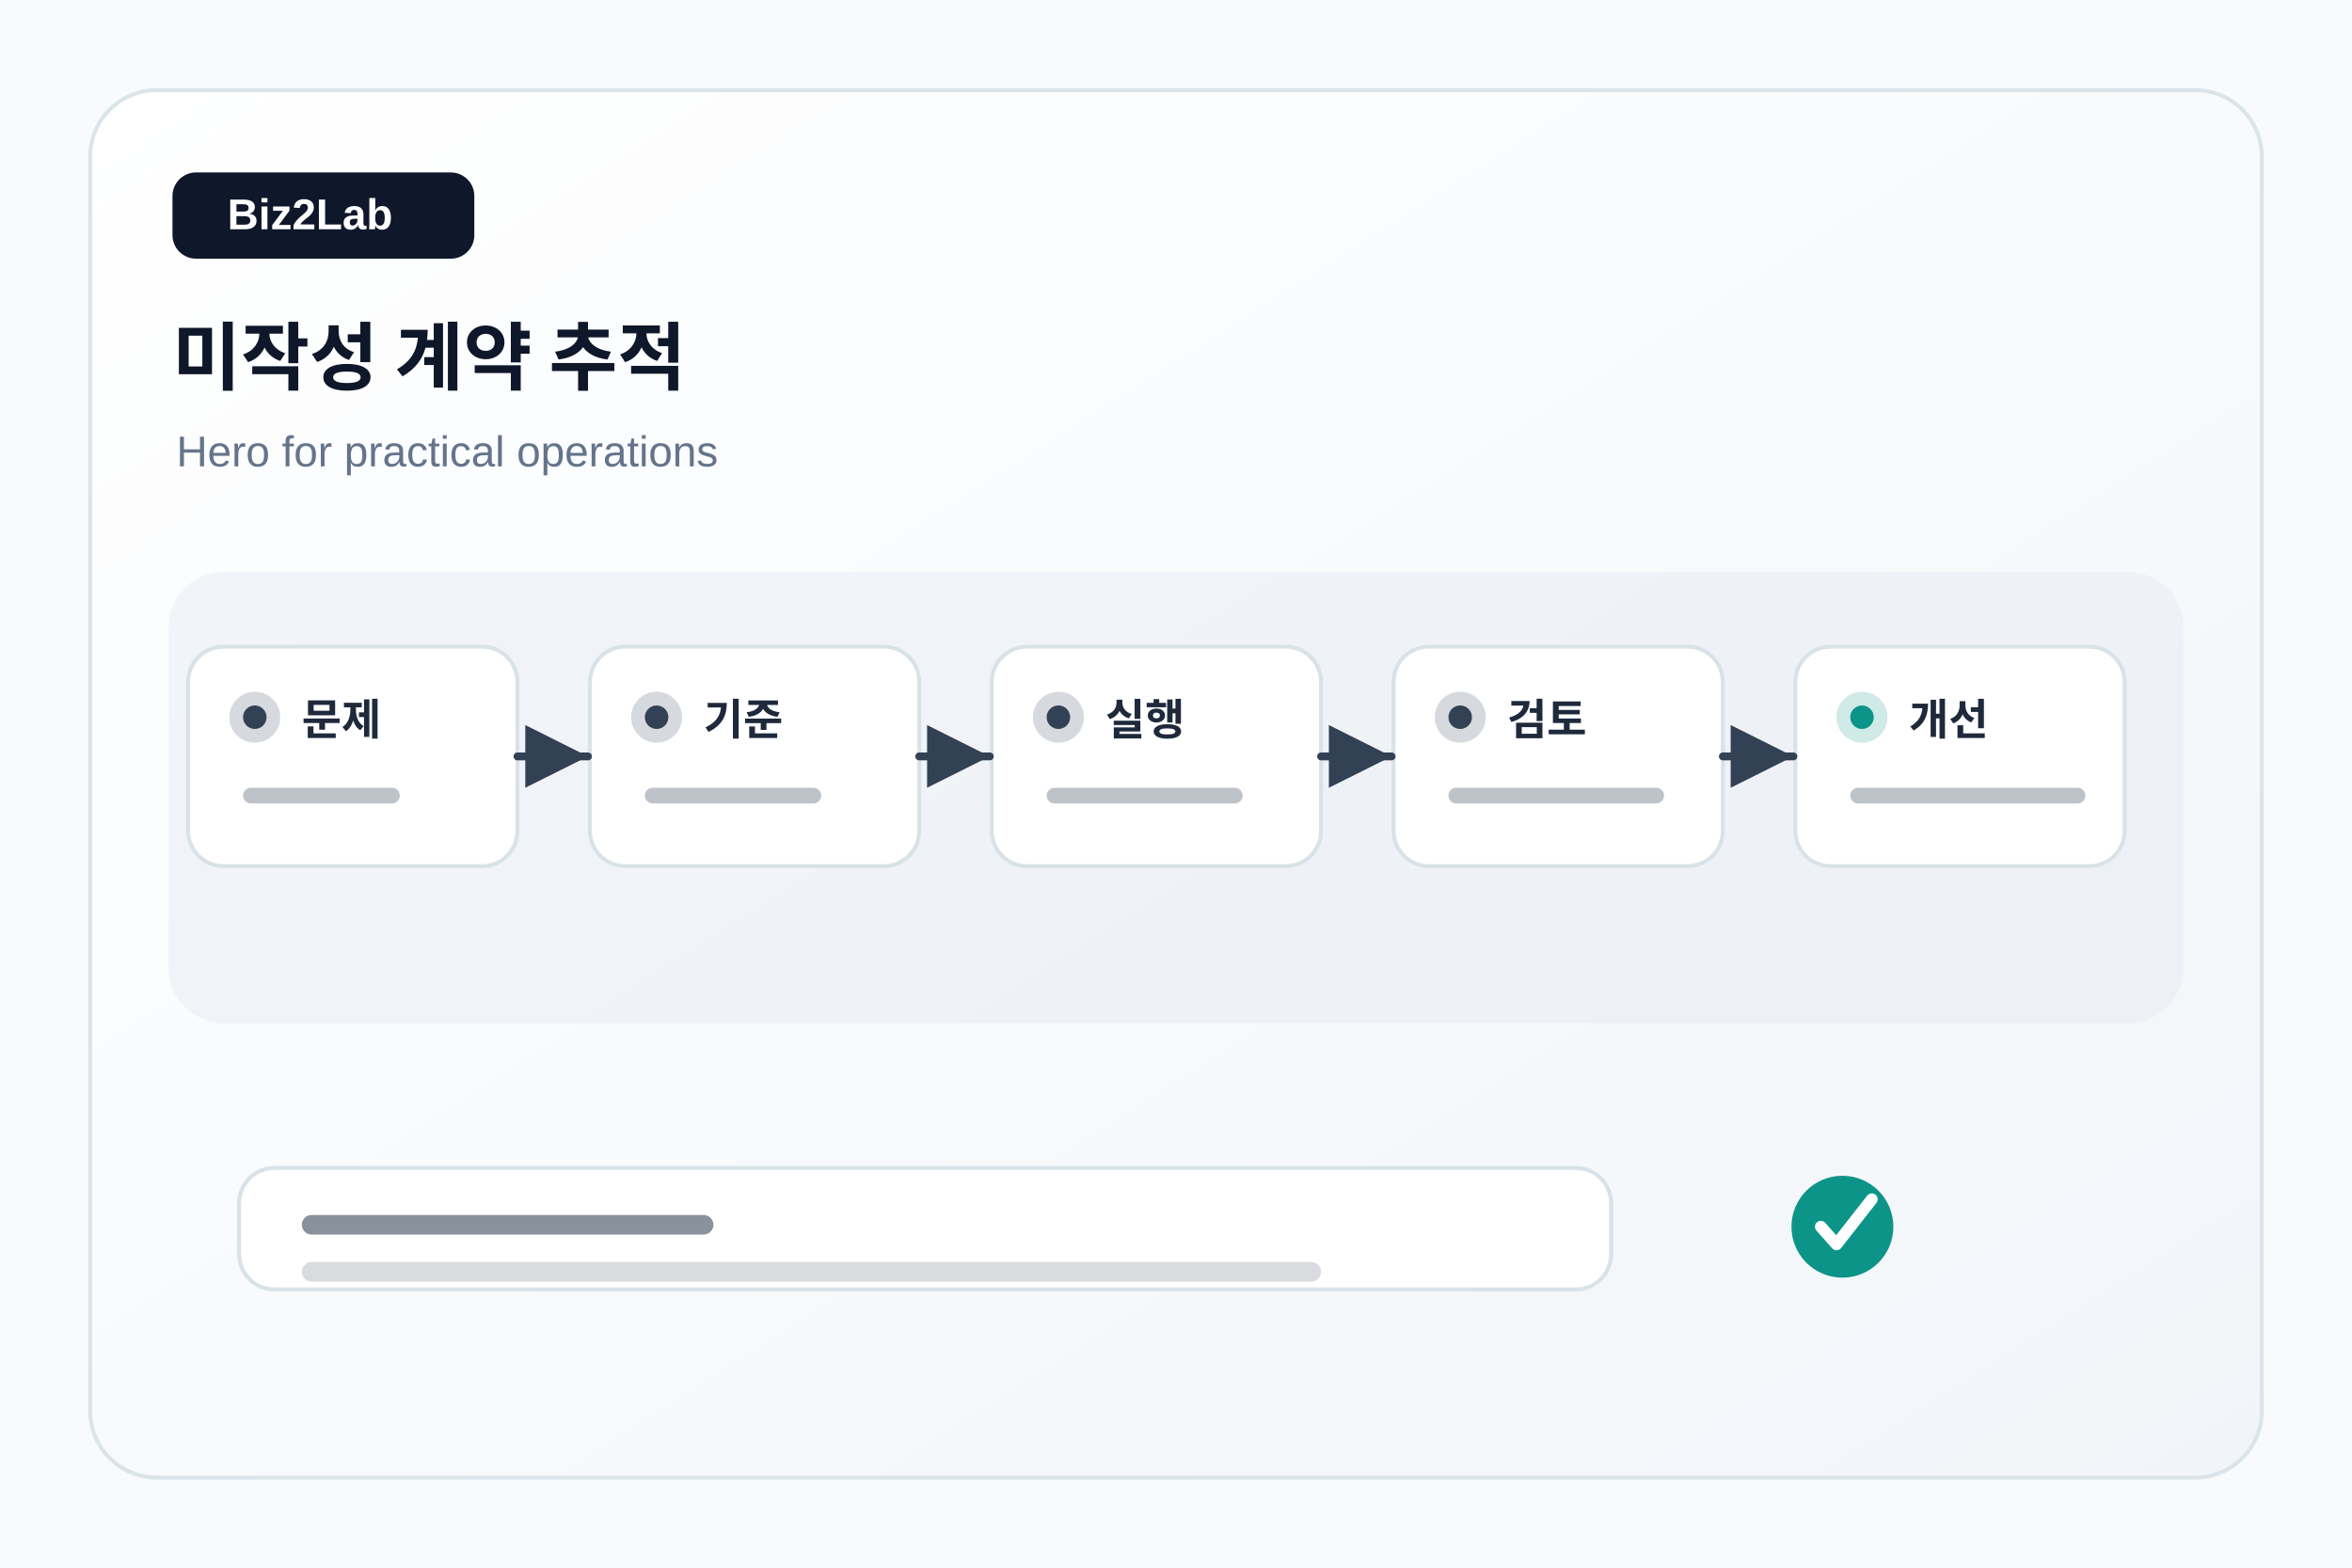
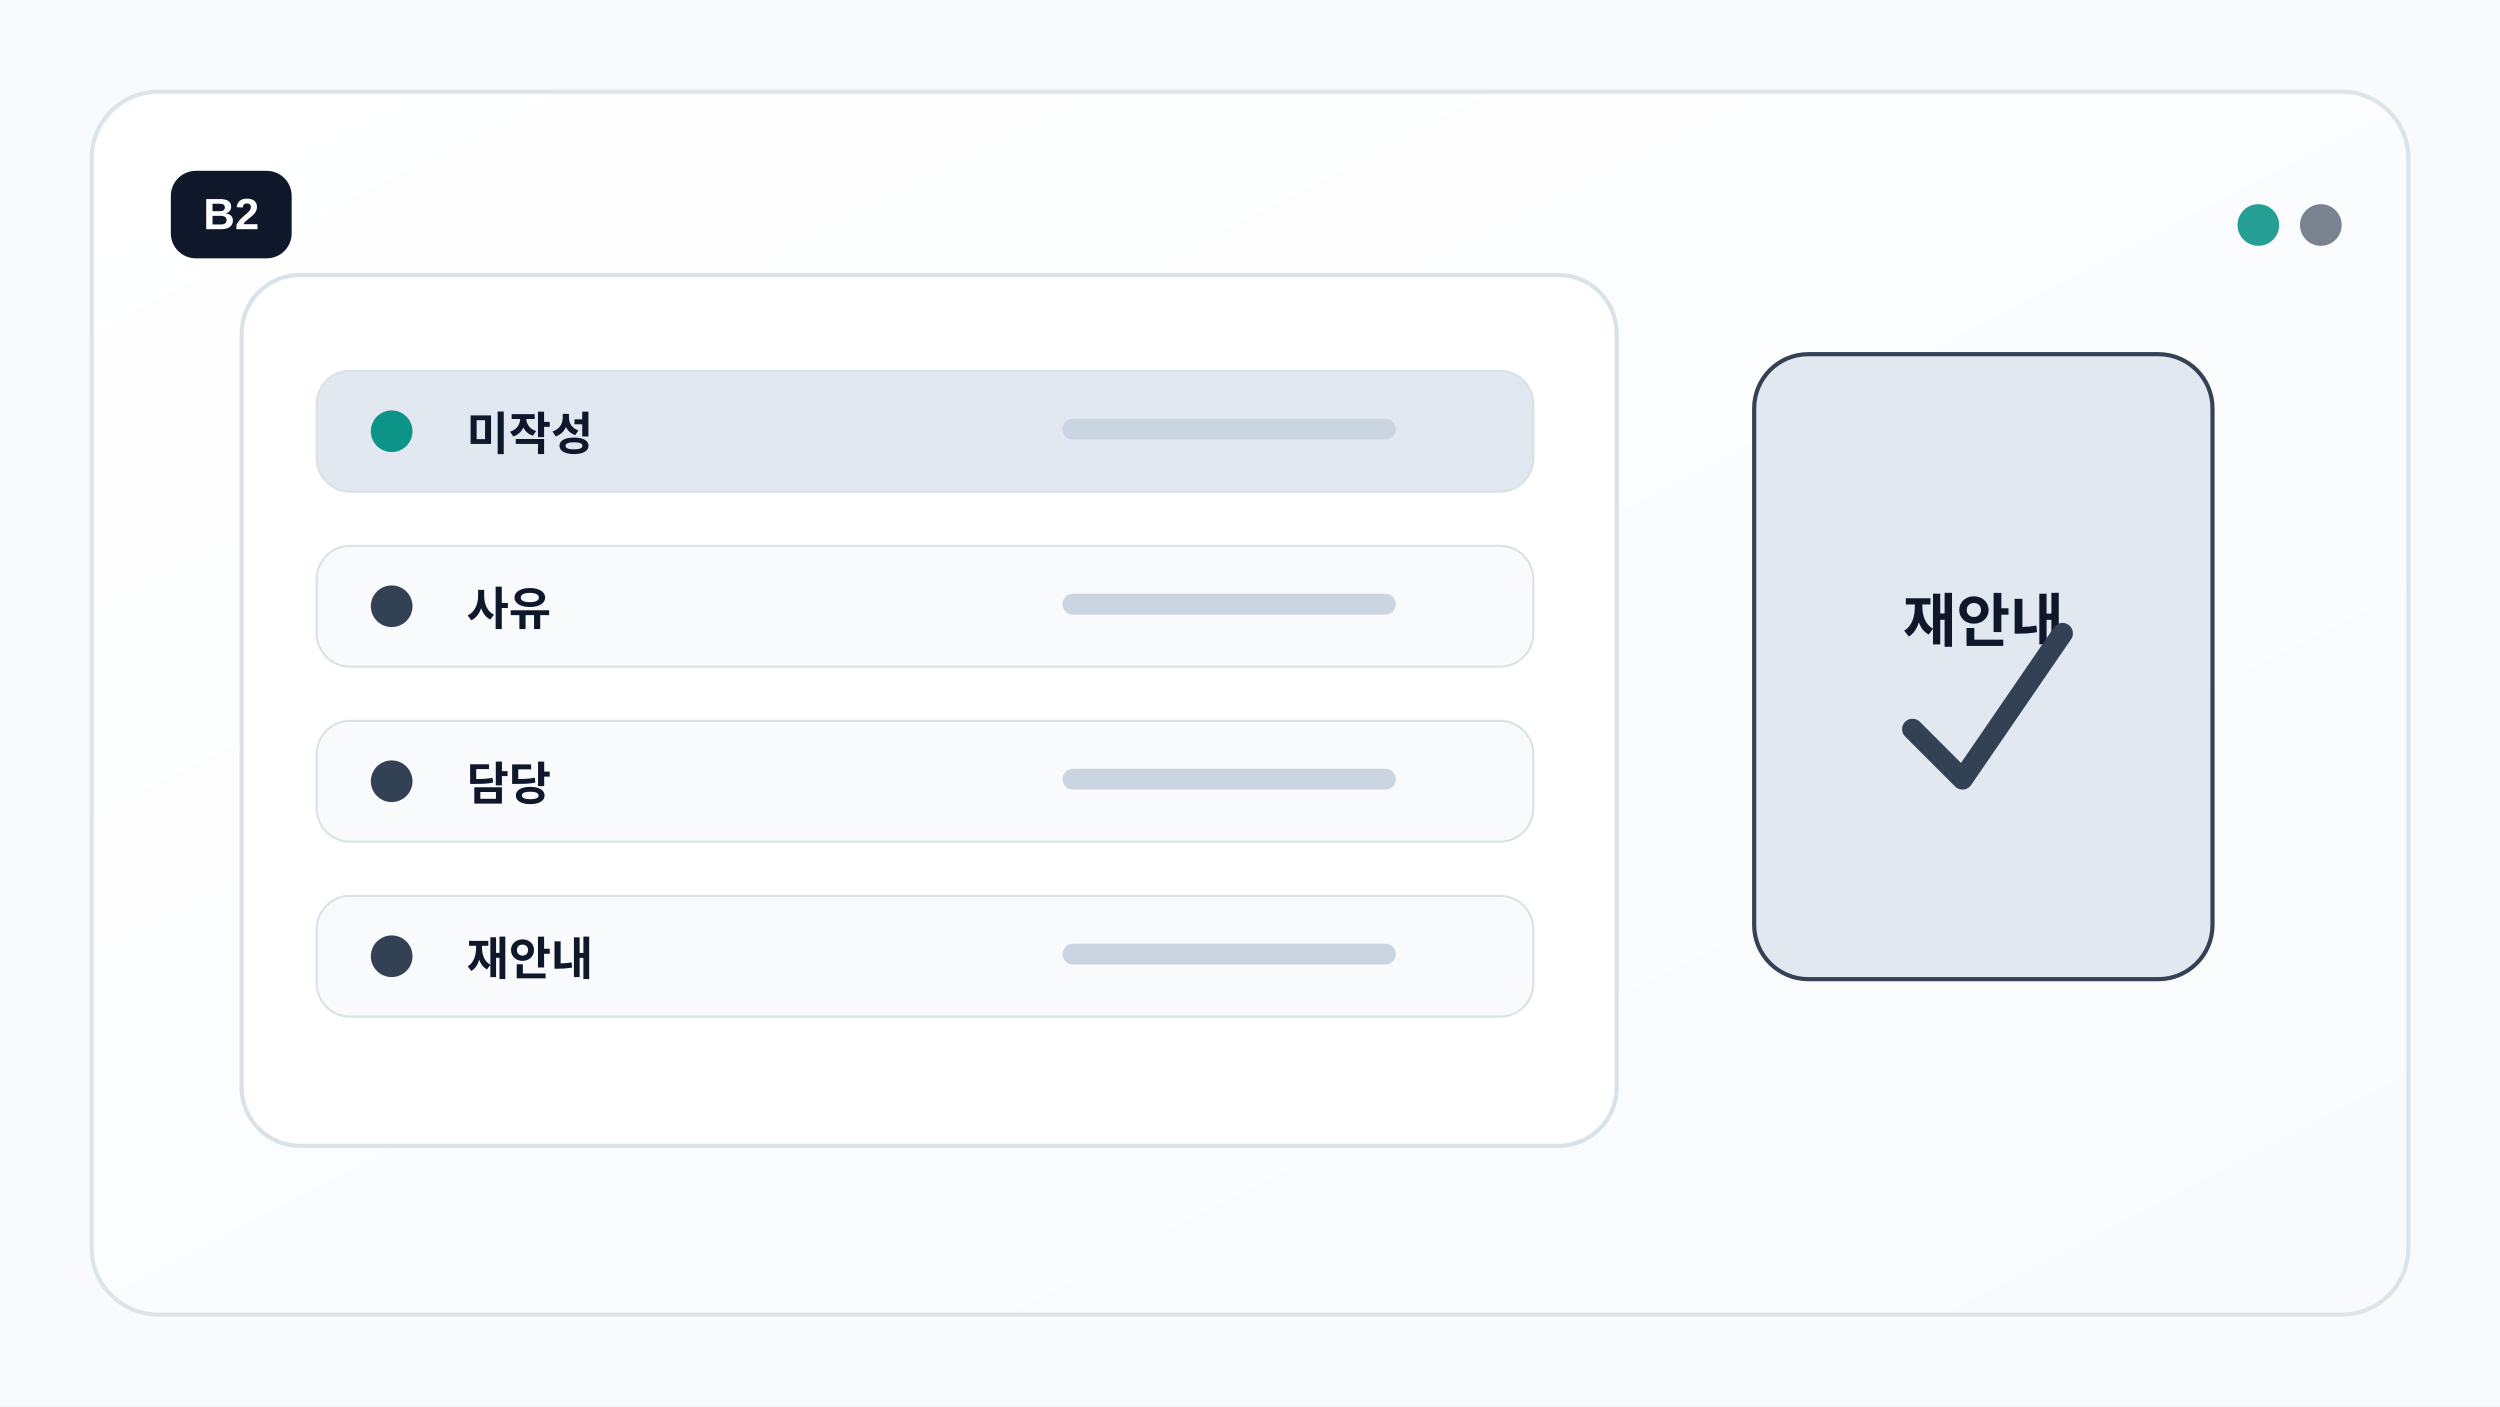
- <svg xmlns="http://www.w3.org/2000/svg" width="1200" height="800" viewBox="0 0 1200 800" role="img">
+ <svg xmlns="http://www.w3.org/2000/svg" width="1200" height="675" viewBox="0 0 1200 675" role="img">
  <defs>
    <marker id="arrow" markerWidth="12" markerHeight="12" refX="10" refY="6" orient="auto" markerUnits="strokeWidth">
      <path d="M2,2 L10,6 L2,10 Z" fill="#334155" />
    </marker>
-     <linearGradient id="bg" x1="0" x2="1" y1="0" y2="1">
+     <linearGradient id="panel" x1="0" x2="1" y1="0" y2="1">
      <stop offset="0" stop-color="#ffffff" />
-       <stop offset="1" stop-color="#f1f5f9" />
+       <stop offset="1" stop-color="#f8fafc" />
    </linearGradient>
  </defs>
-   <rect width="1200" height="800" fill="#f8fafc" />
-   <rect x="46" y="46" width="1108" height="708" rx="34" fill="url(#bg)" stroke="#dbe4e8" stroke-width="2" />
-   <rect x="88" y="88" width="154" height="44" rx="12" fill="#0f172a" />
-   <text x="116" y="117" fill="#ffffff" font-family="Arial, sans-serif" font-size="22" font-weight="800">Biz2Lab</text>
-   <text x="88" y="196" fill="#0f172a" font-family="Arial, 'Malgun Gothic', sans-serif" font-size="38" font-weight="800">미작성 계약 추적</text>
-   <text x="90" y="238" fill="#64748b" font-family="Arial, sans-serif" font-size="22">Hero for practical operations</text>
-   <rect x="86" y="292" width="1028" height="230" rx="28" fill="#e2e8f0" opacity="0.42" />
-   <g>
-     <rect x="96" y="330" width="168" height="112" rx="18" fill="#ffffff" stroke="#d8e2e7" stroke-width="2" />
-     <circle cx="130" cy="366" r="13" fill="#334155" opacity="0.2" />
-     <circle cx="130" cy="366" r="6" fill="#334155" />
-     <text x="154" y="375" fill="#1e293b" font-family="Arial, 'Malgun Gothic', sans-serif" font-size="22" font-weight="700">문제</text>
-     <rect x="124" y="402" width="80" height="8" rx="4" fill="#334155" opacity="0.32" />
+   <rect width="1200" height="675" fill="#f8fafc" />
+   <rect x="44" y="44" width="1112" height="587" rx="32" fill="url(#panel)" stroke="#dbe4e8" stroke-width="2" />
+   <rect x="82" y="82" width="58" height="42" rx="12" fill="#0f172a" />
+   <text x="111" y="110" text-anchor="middle" fill="#ffffff" font-family="Arial, 'Malgun Gothic', sans-serif" font-size="21" font-weight="700">B2</text>
+   <g opacity="0.9">
+     <circle cx="1084" cy="108" r="10" fill="#0d9488" />
+     <circle cx="1114" cy="108" r="10" fill="#334155" opacity="0.72" />
  </g>
-   <g>
-     <rect x="301" y="330" width="168" height="112" rx="18" fill="#ffffff" stroke="#d8e2e7" stroke-width="2" />
-     <circle cx="335" cy="366" r="13" fill="#334155" opacity="0.2" />
-     <circle cx="335" cy="366" r="6" fill="#334155" />
-     <text x="359" y="375" fill="#1e293b" font-family="Arial, 'Malgun Gothic', sans-serif" font-size="22" font-weight="700">기준</text>
-     <rect x="329" y="402" width="90" height="8" rx="4" fill="#334155" opacity="0.32" />
+   <g data-family="unsigned-follow-up-board">
+     <rect x="116" y="132" width="660" height="418" rx="28" fill="#ffffff" stroke="#d8e2e7" stroke-width="2" />
+     <rect x="152" y="178" width="584" height="58" rx="16" fill="#e2e8f0" stroke="#d8e2e7" />
+     <circle cx="188" cy="207" r="10" fill="#0d9488" />
+     <text x="224" y="216" text-anchor="start" fill="#0f172a" font-family="Arial, 'Malgun Gothic', sans-serif" font-size="22" font-weight="700">미작성</text>
+     <rect x="510" y="201" width="160" height="10" rx="5" fill="#cbd5e1" />
+     <rect x="152" y="262" width="584" height="58" rx="16" fill="#f8fafc" stroke="#d8e2e7" />
+     <circle cx="188" cy="291" r="10" fill="#334155" />
+     <text x="224" y="300" text-anchor="start" fill="#0f172a" font-family="Arial, 'Malgun Gothic', sans-serif" font-size="22" font-weight="700">사유</text>
+     <rect x="510" y="285" width="160" height="10" rx="5" fill="#cbd5e1" />
+     <rect x="152" y="346" width="584" height="58" rx="16" fill="#f8fafc" stroke="#d8e2e7" />
+     <circle cx="188" cy="375" r="10" fill="#334155" />
+     <text x="224" y="384" text-anchor="start" fill="#0f172a" font-family="Arial, 'Malgun Gothic', sans-serif" font-size="22" font-weight="700">담당</text>
+     <rect x="510" y="369" width="160" height="10" rx="5" fill="#cbd5e1" />
+     <rect x="152" y="430" width="584" height="58" rx="16" fill="#f8fafc" stroke="#d8e2e7" />
+     <circle cx="188" cy="459" r="10" fill="#334155" />
+     <text x="224" y="468" text-anchor="start" fill="#0f172a" font-family="Arial, 'Malgun Gothic', sans-serif" font-size="22" font-weight="700">재안내</text>
+     <rect x="510" y="453" width="160" height="10" rx="5" fill="#cbd5e1" />
+     <rect x="842" y="170" width="220" height="300" rx="26" fill="#e2e8f0" stroke="#334155" stroke-width="2" />
+     <text x="952" y="308" text-anchor="middle" fill="#0f172a" font-family="Arial, 'Malgun Gothic', sans-serif" font-size="28" font-weight="700">재안내</text>
+     <path d="M918 350 l24 24 l48 -70" fill="none" stroke="#334155" stroke-width="10" stroke-linecap="round" stroke-linejoin="round" />
  </g>
-   <g>
-     <rect x="506" y="330" width="168" height="112" rx="18" fill="#ffffff" stroke="#d8e2e7" stroke-width="2" />
-     <circle cx="540" cy="366" r="13" fill="#334155" opacity="0.2" />
-     <circle cx="540" cy="366" r="6" fill="#334155" />
-     <text x="564" y="375" fill="#1e293b" font-family="Arial, 'Malgun Gothic', sans-serif" font-size="22" font-weight="700">실행</text>
-     <rect x="534" y="402" width="100" height="8" rx="4" fill="#334155" opacity="0.32" />
-   </g>
-   <g>
-     <rect x="711" y="330" width="168" height="112" rx="18" fill="#ffffff" stroke="#d8e2e7" stroke-width="2" />
-     <circle cx="745" cy="366" r="13" fill="#334155" opacity="0.2" />
-     <circle cx="745" cy="366" r="6" fill="#334155" />
-     <text x="769" y="375" fill="#1e293b" font-family="Arial, 'Malgun Gothic', sans-serif" font-size="22" font-weight="700">검토</text>
-     <rect x="739" y="402" width="110" height="8" rx="4" fill="#334155" opacity="0.32" />
-   </g>
-   <g>
-     <rect x="916" y="330" width="168" height="112" rx="18" fill="#ffffff" stroke="#d8e2e7" stroke-width="2" />
-     <circle cx="950" cy="366" r="13" fill="#0d9488" opacity="0.2" />
-     <circle cx="950" cy="366" r="6" fill="#0d9488" />
-     <text x="974" y="375" fill="#1e293b" font-family="Arial, 'Malgun Gothic', sans-serif" font-size="22" font-weight="700">개선</text>
-     <rect x="944" y="402" width="120" height="8" rx="4" fill="#334155" opacity="0.32" />
-   </g>
-   <path d="M 264 386 C 276 386, 288 386, 300 386" stroke="#334155" stroke-width="4" fill="none" stroke-linecap="round" marker-end="url(#arrow)" />
-   <path d="M 469 386 C 481 386, 493 386, 505 386" stroke="#334155" stroke-width="4" fill="none" stroke-linecap="round" marker-end="url(#arrow)" />
-   <path d="M 674 386 C 686 386, 698 386, 710 386" stroke="#334155" stroke-width="4" fill="none" stroke-linecap="round" marker-end="url(#arrow)" />
-   <path d="M 879 386 C 891 386, 903 386, 915 386" stroke="#334155" stroke-width="4" fill="none" stroke-linecap="round" marker-end="url(#arrow)" />
-   <rect x="122" y="596" width="700" height="62" rx="18" fill="#ffffff" stroke="#d8e2e7" stroke-width="2" />
-   <rect x="154" y="620" width="210" height="10" rx="5" fill="#334155" opacity="0.58" />
-   <rect x="154" y="644" width="520" height="10" rx="5" fill="#0f172a" opacity="0.16" />
-   <circle cx="940" cy="626" r="26" fill="#0d9488" />
-   <path d="M929 626 l8 9 l18 -23" fill="none" stroke="#ffffff" stroke-width="6" stroke-linecap="round" stroke-linejoin="round" />
</svg>
